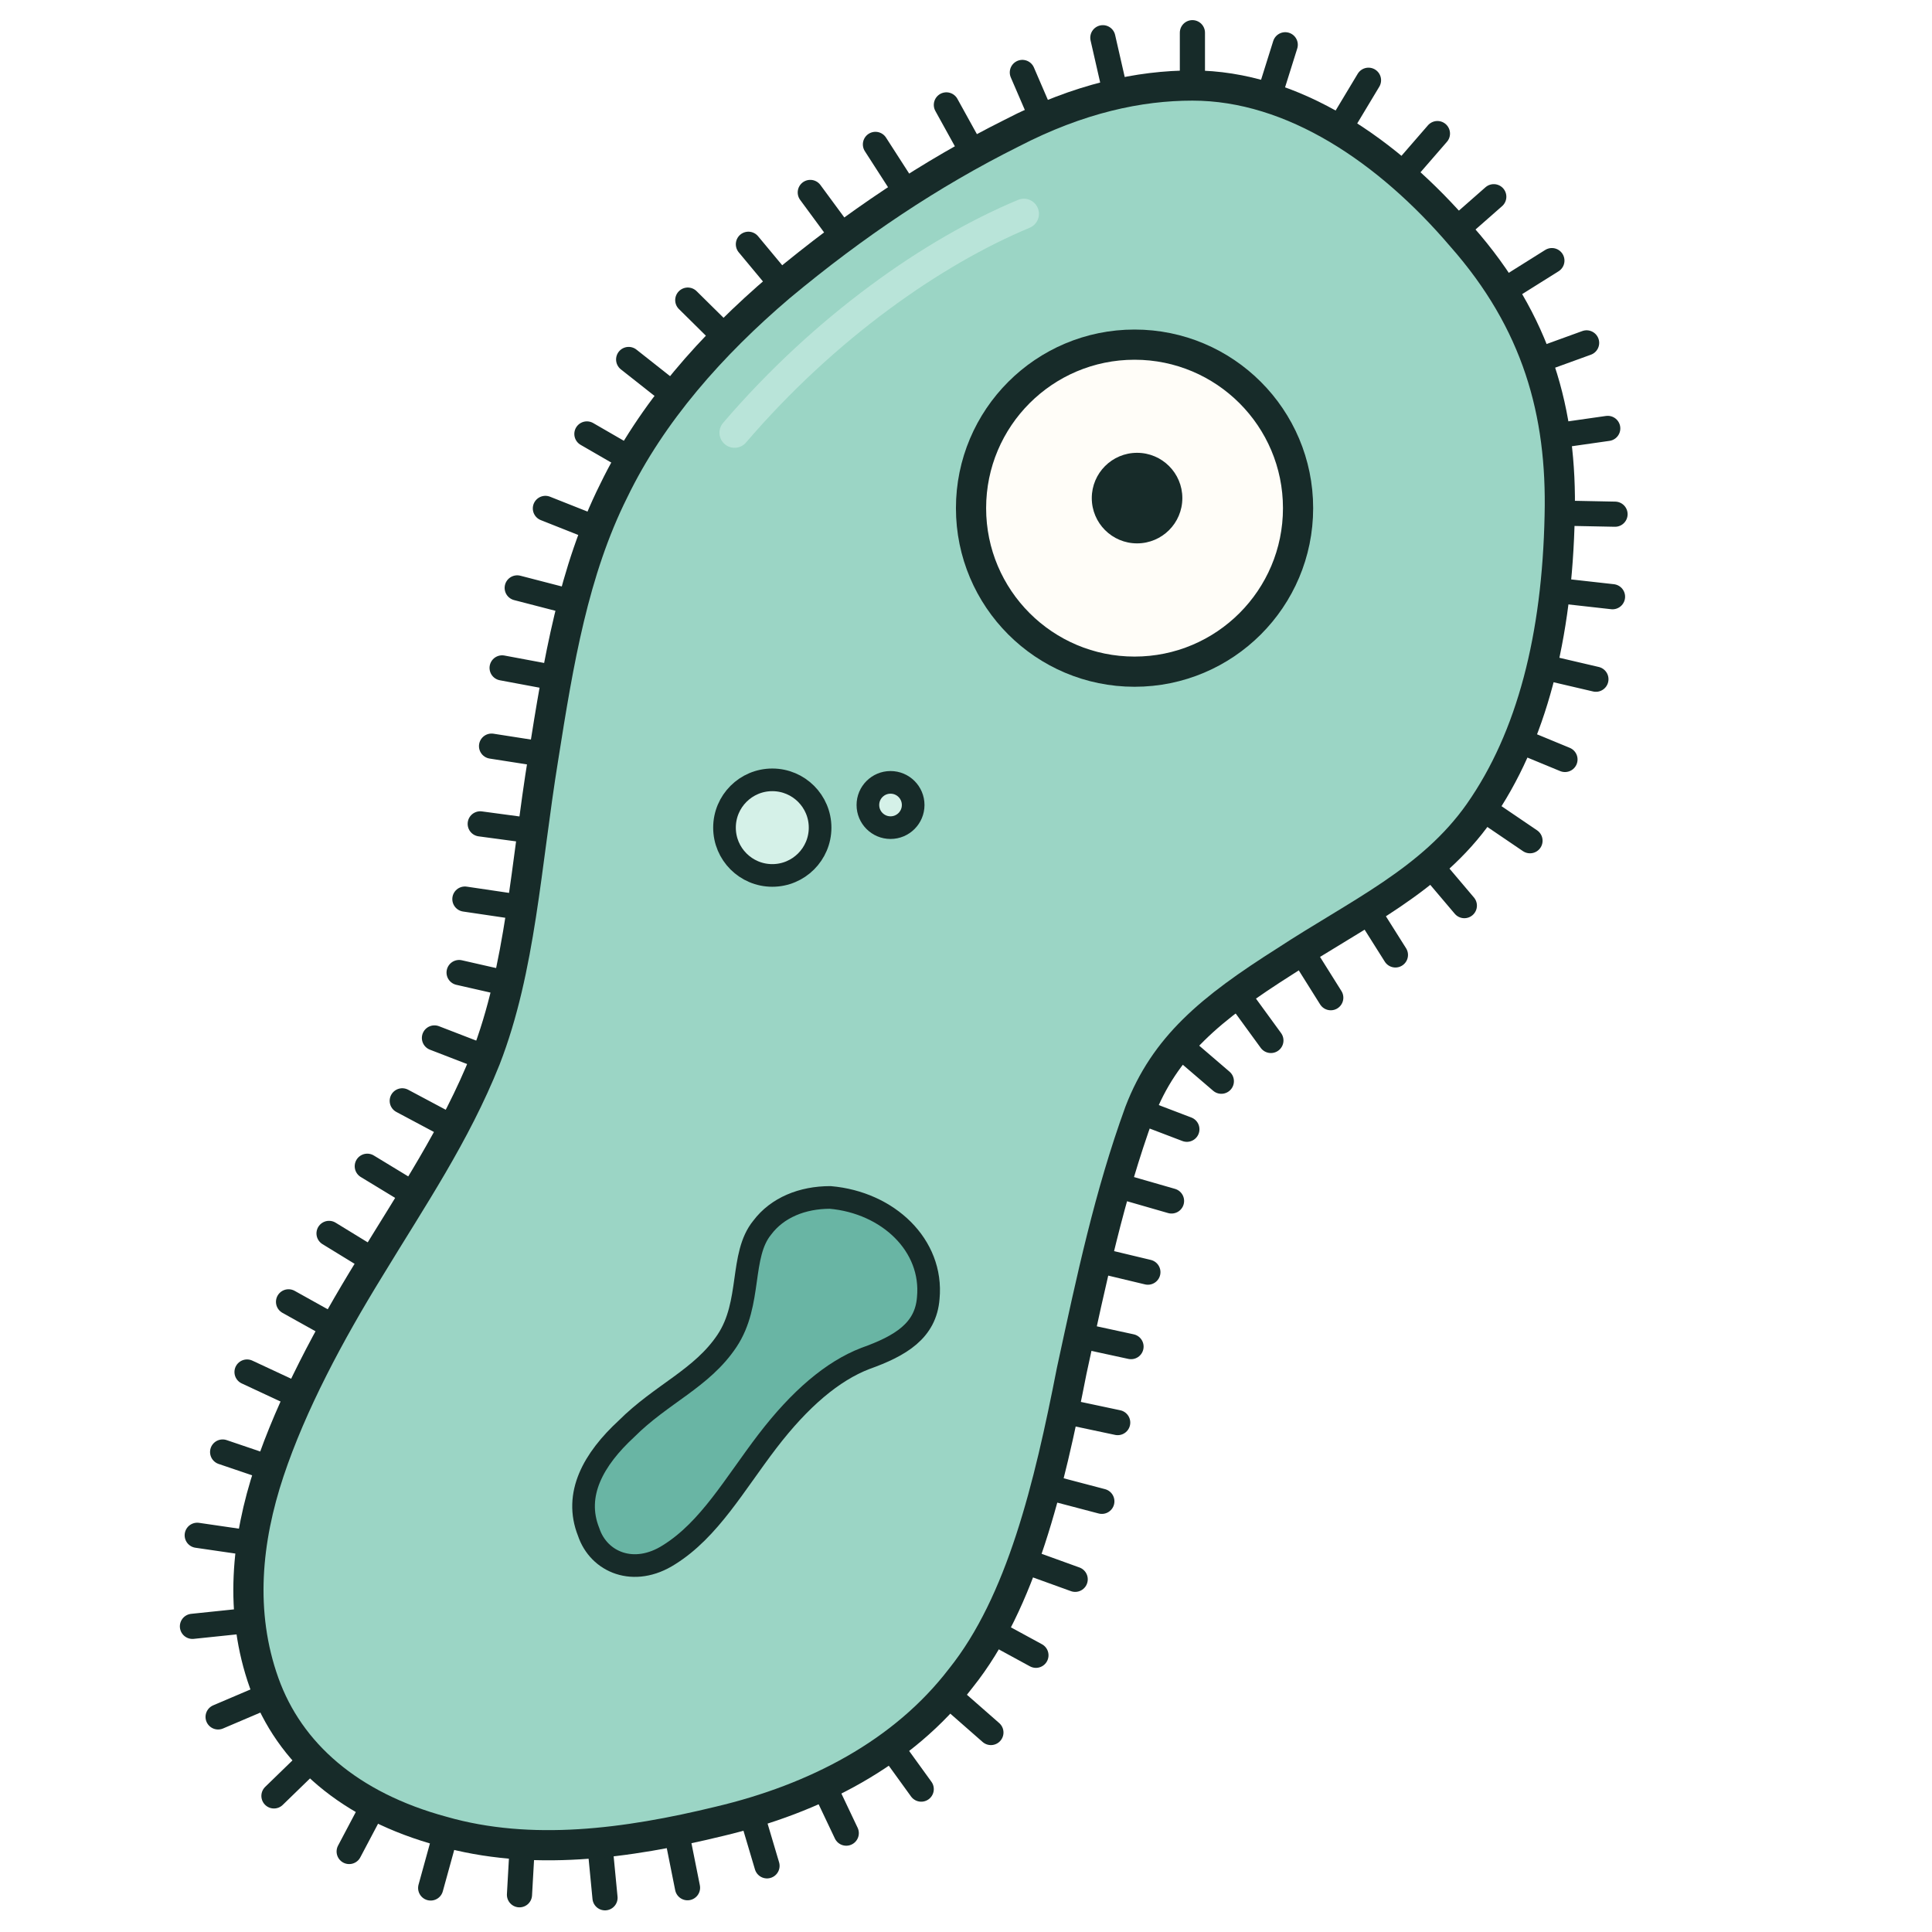
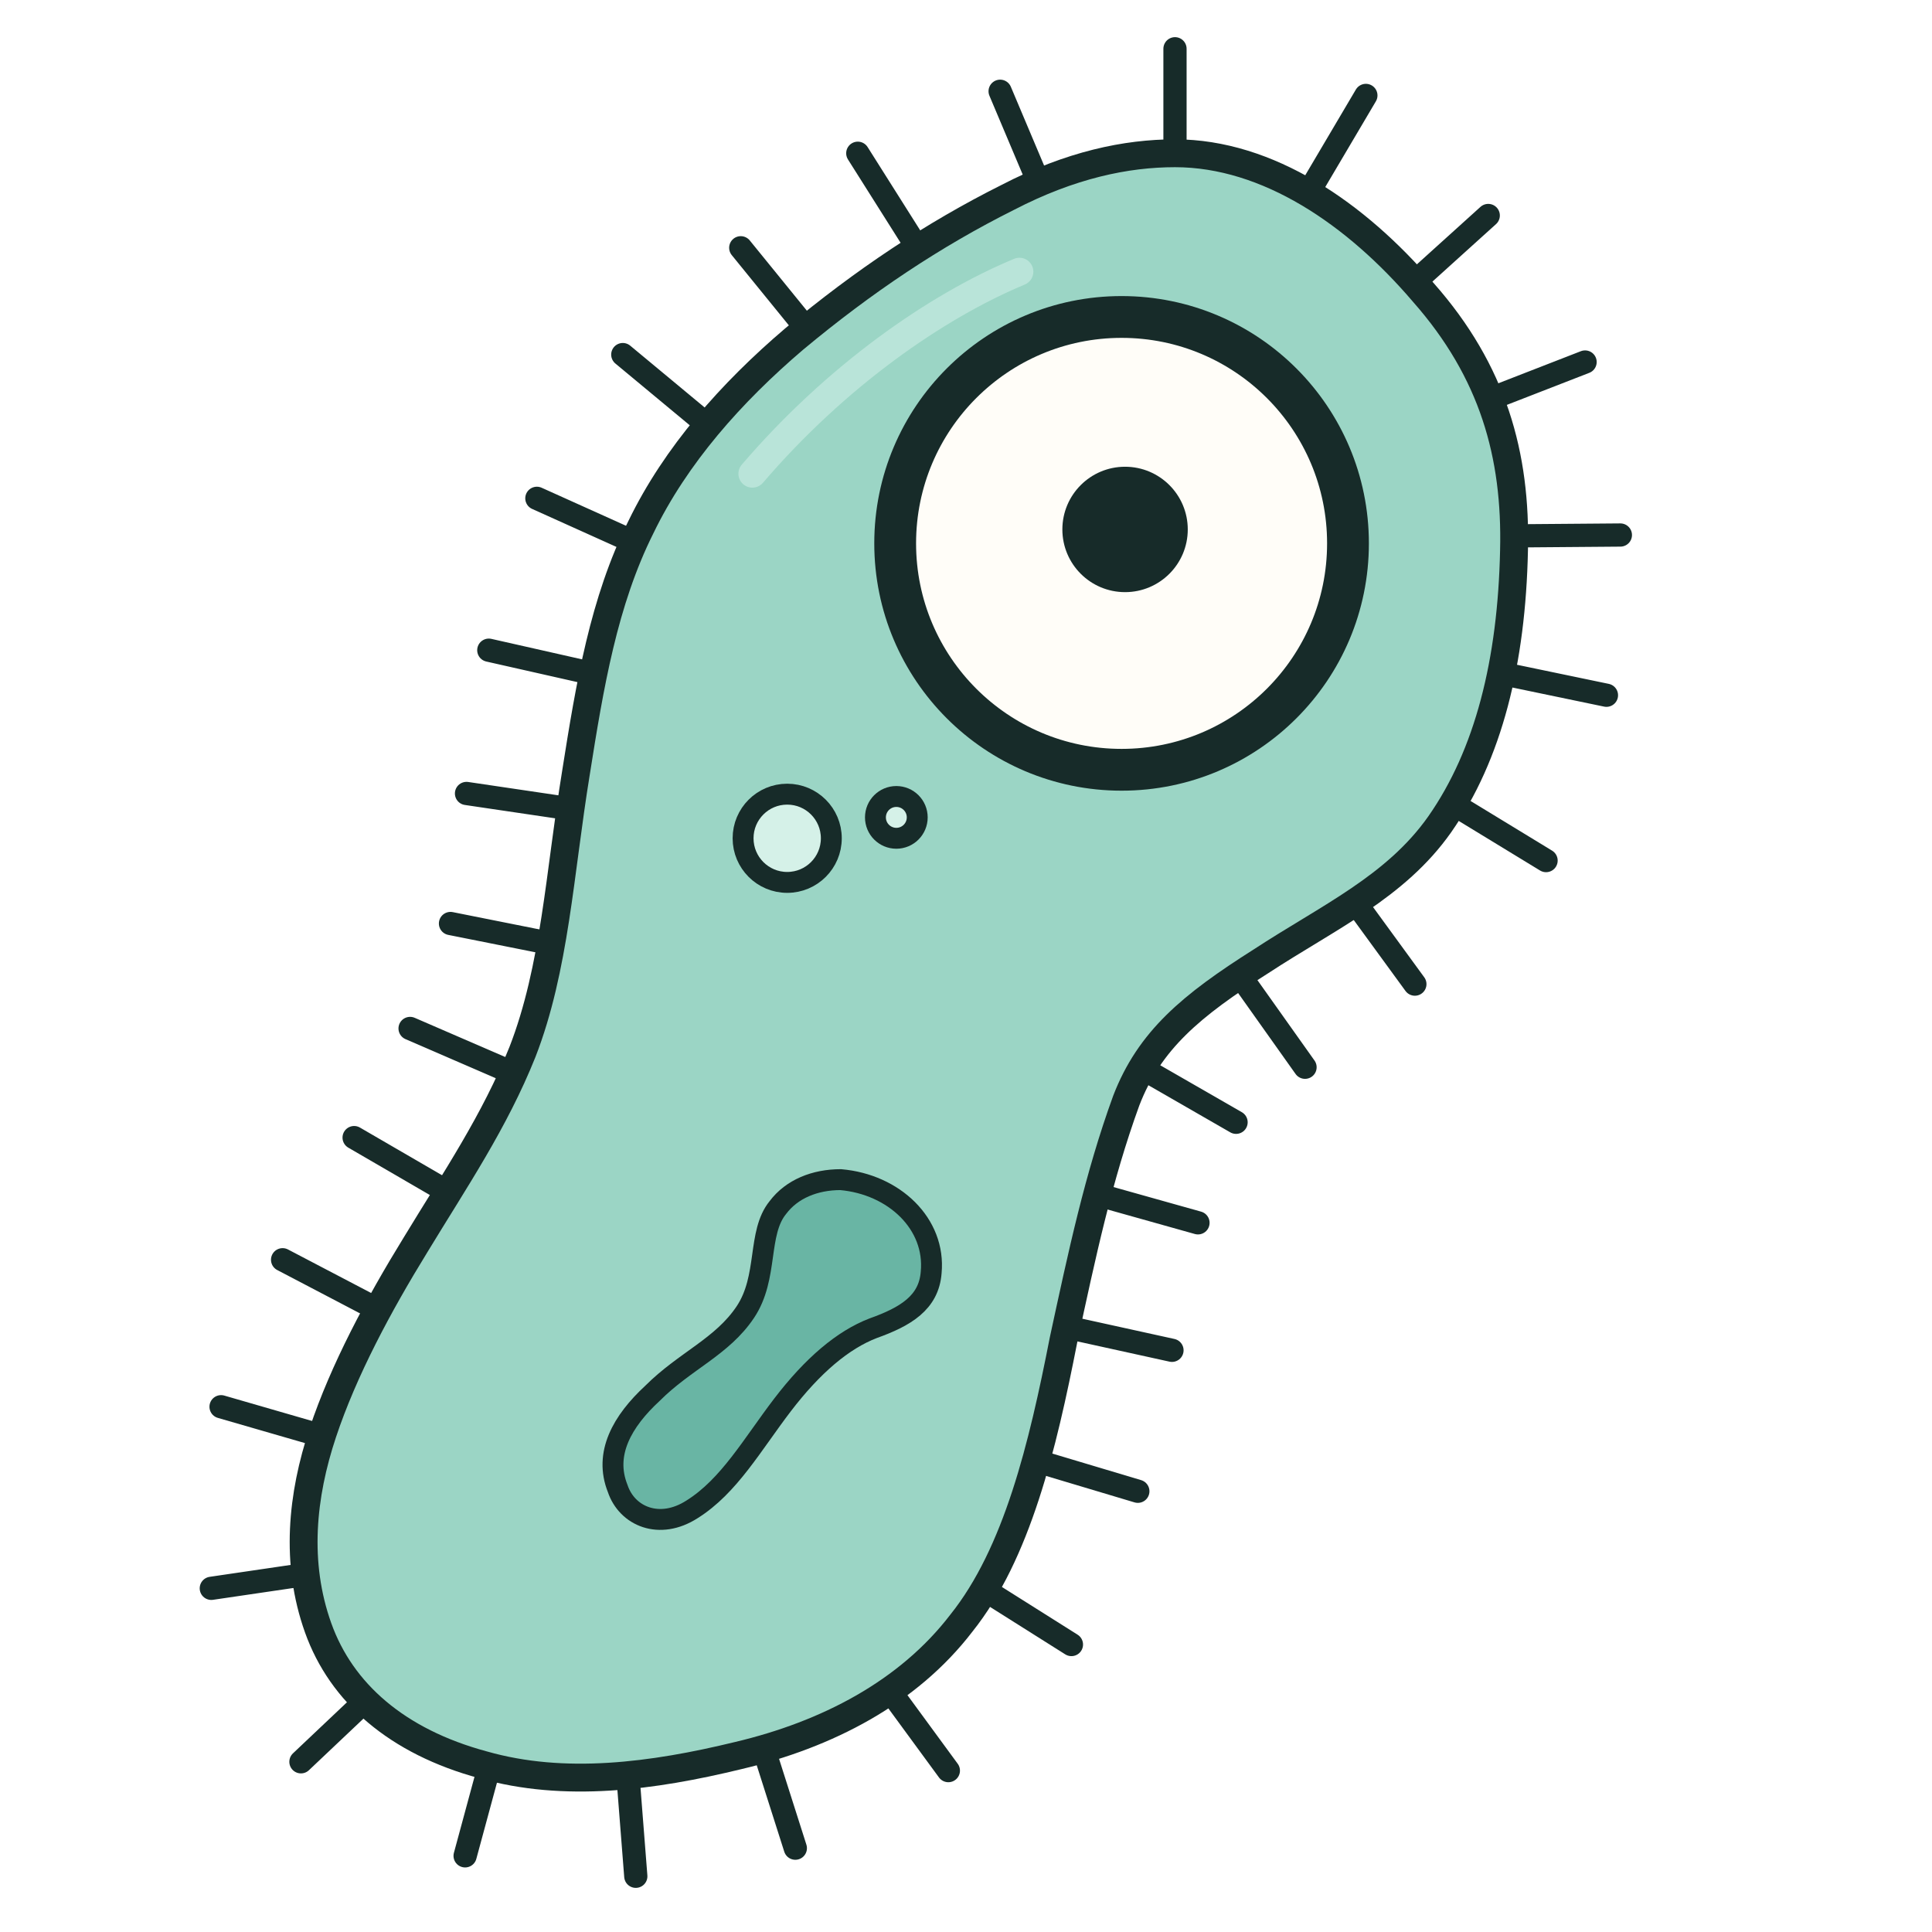
- <svg xmlns="http://www.w3.org/2000/svg" viewBox="0 0 768 768" role="img" aria-labelledby="title description">
+ <svg xmlns="http://www.w3.org/2000/svg" viewBox="-32 -32 832 832" role="img" aria-labelledby="title description">
  <g id="cilia" fill="none" stroke="#172b29" stroke-width="10" stroke-linecap="round">
-     <path d="M474 37 L474 13 M503.4 41.7 L510.9 17.8 M530.6 54.2 L544 31.9 M555 72 L571.4 53.1 M576.5 93.4 L593.8 78.2 M594.9 117.4 L616.9 103.6 M608.1 144.5 L630.7 136.3 M615.3 173.7 L639.1 170.3 M617 203.9 L642 204.4 M615.1 234.3 L641 237.2 M610 264.3 L634.4 270 M600.8 293.1 L622.1 301.9 M586.7 319.6 L608.2 334.2 M566.6 341.7 L582.1 360 M541.9 359.3 L554.7 379.6 M515.7 375.4 L529 396.6 M489.9 392.6 L505.2 413.6 M466.5 413.5 L485.5 429.8 M450.3 440.7 L471.8 448.9 M440.7 470.2 L465.7 477.4 M432.9 500.1 L456.3 505.7 M426.1 530.2 L449.6 535.3 M419.8 560.3 L444.3 565.5 M412.9 590.2 L438 596.8 M403.9 619.3 L427.4 627.8 M391.6 647 L411.8 658 M374.4 671.6 L393.9 688.7 M352.1 691.7 L366.2 711.2 M326.1 707 L336.4 728.7 M297.8 717.8 L304.9 741.7 M268.2 724.9 L273.3 750.4 M238.1 729.5 L240.5 754.4 M207.8 730.2 L206.5 753.2 M178.1 725.5 L171.2 750.5 M150 714.8 L138.8 736 M126.1 697.2 L108.9 713.9 M109.7 672.7 L86.7 682.5 M102.4 643.8 L76.5 646.5 M103.1 613.9 L78.4 610.3 M110.3 584.6 L88.5 577.2 M121.8 556.4 L98.2 545.4 M135.7 529.2 L114.7 517.5 M151.2 502.8 L130.8 490.3 M167.4 476.6 L146 463.6 M182.8 449.8 L159.9 437.6 M196 421.6 L172.7 412.6 M204.9 391.7 L182.5 386.6 M210.5 361.2 L184.8 357.4 M214.7 330.7 L190.9 327.5 M219.1 300.3 L195.4 296.6 M224.2 270.1 L199.6 265.5 M230.7 240.2 L205.6 233.7 M240 211.3 L216.8 202.1 M253.2 184 L233.3 172.5 M270.3 159 L249.9 142.9 M290.5 136.2 L273.4 119.3 M312.8 115.5 L297.5 97.1 M336.9 96.6 L322.1 76.5 M362.1 79.3 L348 57.4 M388.3 63.6 L376.2 41.7 M415.5 49.9 L406.4 28.8 M444.2 40.4 L438.4 15" />
+     <path d="M474 37 L474 -11 M529.8 53.8 L556.2 9.1 M574.6 91.8 L608.9 60.8 M606.1 141.2 L650.6 123.9 M616.2 198.8 L665.8 198.4 M610.8 257.2 L659.8 267.4 M590 311.9 L633.8 338.6 M549 353 L577.3 391.8 M500.4 385.9 L530 427.6 M460.5 428.4 L500.3 451.3 M438.3 481.8 L483.9 494.6 M424.5 538.9 L472.7 549.5 M410.2 595.9 L458 610.2 M386.9 649.4 L429.4 676.2 M347.6 691.2 L376.4 730.5 M295.4 716.5 L310.5 763.9 M238 727.5 L241.8 776 M180.3 722.9 L168.3 767.2 M131.1 695 L97.6 726.7 M106.6 645 L59 652 M111.6 587.8 L63.2 573.8 M134.2 533.8 L89.7 510.5 M163.2 482.7 L120.5 457.9 M190.1 430.6 L144.6 410.9 M207.6 374.8 L162 365.7 M216.9 316.8 L168.9 309.7 M227.2 259 L178.5 248 M244.7 203.1 L199.2 182.6 M275.7 153.5 L236.2 120.7 M317.4 112.1 L287 74.7 M365 77.7 L337.4 34 M416.6 49.7 L398.7 7.3" />
  </g>
  <g id="body">
    <path d="M474 34 C514 34 552 60 581 94 C611 128 621 164 620 205 C619 253 609 293 588 323 C569 350 540 363 511 382 C481 401 463 416 453 442 C441 475 434 508 426 545 C417 591 406 637 382 667 C359 697 324 715 286 724 C249 733 211 738 176 728 C139 718 115 697 105 669 C95 641 98 612 107 585 C116 558 131 530 147 504 C164 476 181 451 193 421 C207 385 209 344 216 301 C222 263 228 227 244 195 C259 164 283 137 310 114 C340 89 370 69 402 53 C429 39 453 34 474 34 Z" fill="#9bd5c5" stroke="#172b29" stroke-width="12" stroke-linejoin="round" />
    <path d="M292 172 C328 130 371 100 407 85" fill="none" stroke="#c6ebe1" stroke-width="12" stroke-linecap="round" opacity="0.7" />
  </g>
  <g id="internal-details" stroke="#172b29" stroke-width="9" stroke-linejoin="round">
    <circle cx="307" cy="329" r="19" fill="#d5f1e8" />
    <circle cx="354" cy="320" r="9" fill="#d5f1e8" />
    <path d="M330 476 C353 478 371 495 369 516 C368 529 358 535 344 540 C331 545 318 556 305 573 C292 590 282 608 266 618 C252 627 238 621 234 609 C228 594 236 580 249 568 C263 554 279 548 289 533 C299 518 294 499 303 488 C309 480 319 476 330 476 Z" fill="#69b5a4" />
  </g>
-   <g id="eye" stroke="#172b29" stroke-width="12">
+   <g id="eye" transform="translate(451 202) scale(1.5) translate(-451 -202)" stroke="#172b29" stroke-width="12">
    <circle id="eye-white" cx="451" cy="202" r="65" fill="#fffdf8" />
    <circle id="pupil" cx="452" cy="198" r="18" fill="#172b29" stroke="none" />
  </g>
</svg>
